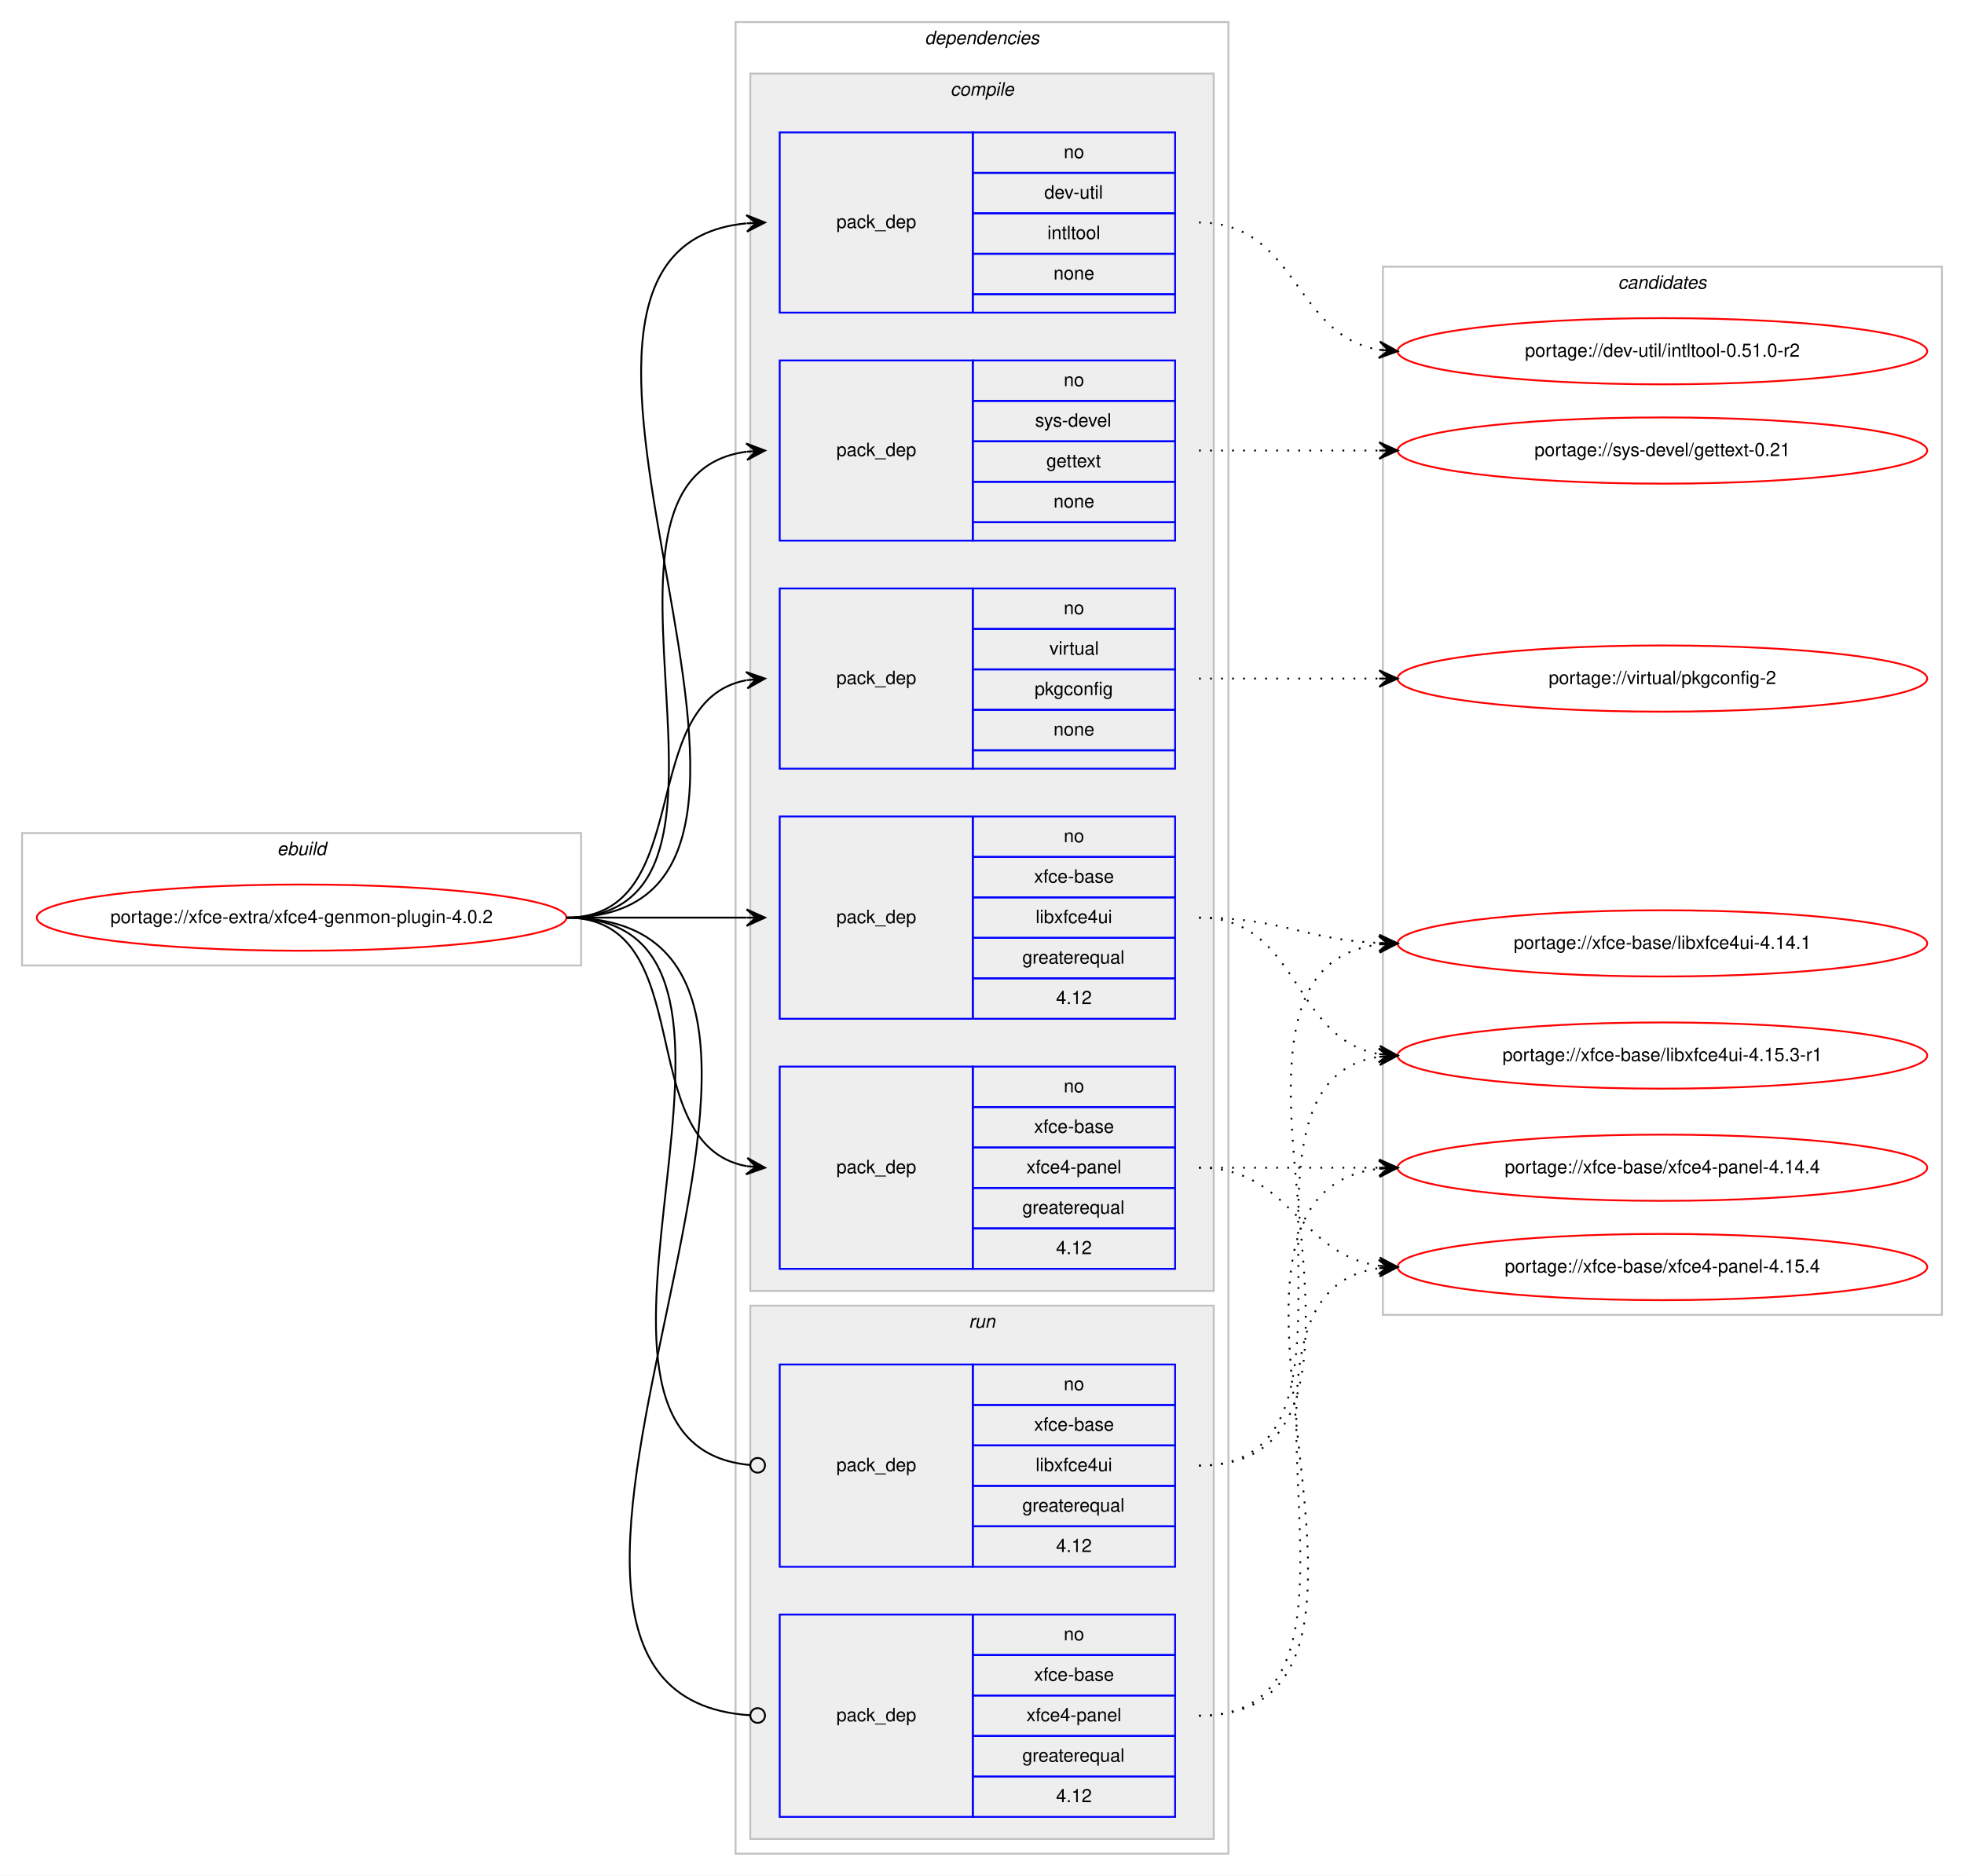
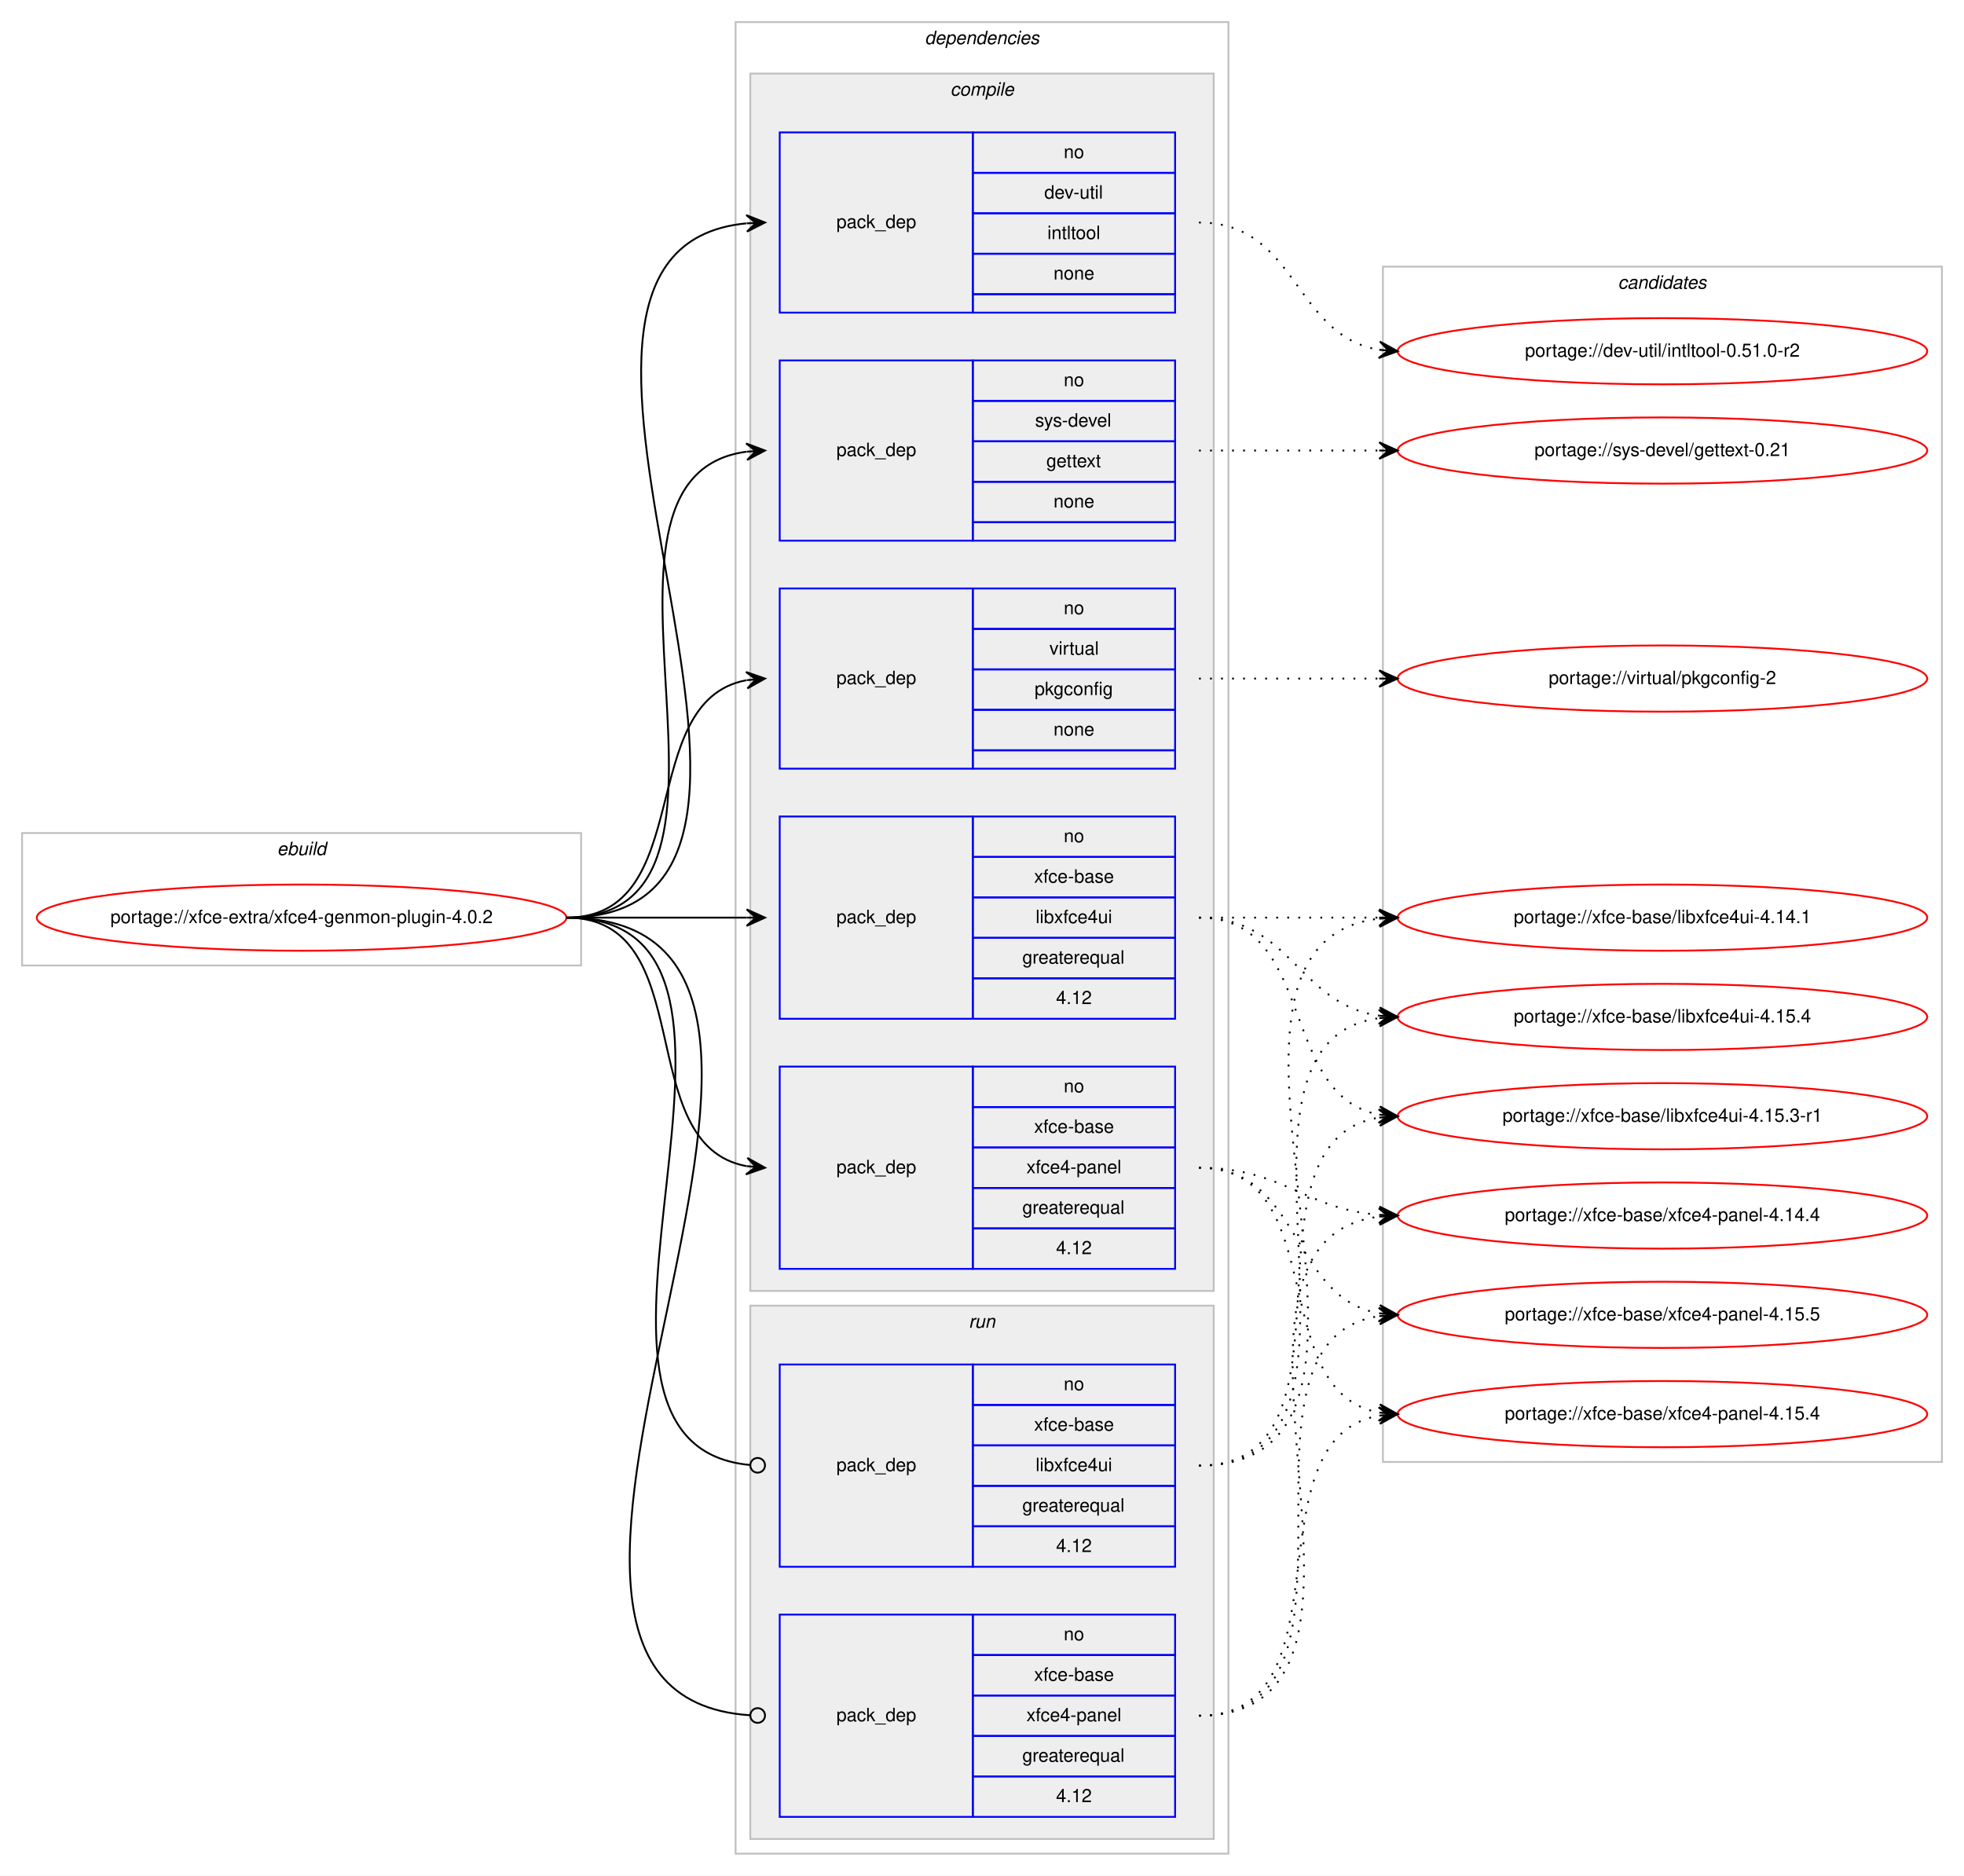
<svg xmlns="http://www.w3.org/2000/svg" xmlns:xlink="http://www.w3.org/1999/xlink" width="1068pt" height="1020pt" viewBox="0.00 0.00 1068.00 1020.00">
  <g id="graph0" class="graph" transform="scale(1 1) rotate(0) translate(4 1016)">
    <polygon fill="#ffffff" stroke="transparent" points="-4,4 -4,-1016 1064,-1016 1064,4 -4,4" />
    <g id="clust1" class="cluster">
      <polygon fill="none" stroke="#c0c0c0" points="8,-491 8,-563 312,-563 312,-491 8,-491" />
      <text text-anchor="start" x="146.663" y="-551" font-family="Helvetica,sans-Serif" font-style="italic" font-size="10.00" fill="#000000">ebuild</text>
    </g>
    <g id="clust2" class="cluster">
      <polygon fill="none" stroke="#c0c0c0" points="396,-8 396,-1004 664,-1004 664,-8 396,-8" />
      <text text-anchor="start" x="498.875" y="-992" font-family="Helvetica,sans-Serif" font-style="italic" font-size="10.00" fill="#000000">dependencies</text>
    </g>
    <g id="clust3" class="cluster">
      <polygon fill="#eeeeee" stroke="#c0c0c0" points="404,-314 404,-976 656,-976 656,-314 404,-314" />
      <text text-anchor="start" x="512.778" y="-964" font-family="Helvetica,sans-Serif" font-style="italic" font-size="10.00" fill="#000000">compile</text>
    </g>
    <g id="clust10" class="cluster">
      <polygon fill="#eeeeee" stroke="#c0c0c0" points="404,-16 404,-306 656,-306 656,-16 404,-16" />
      <text text-anchor="start" x="522.777" y="-294" font-family="Helvetica,sans-Serif" font-style="italic" font-size="10.00" fill="#000000">run</text>
    </g>
    <g id="clust13" class="cluster">
-       <polygon fill="none" stroke="#c0c0c0" points="748,-301 748,-871 1052,-871 1052,-301 748,-301" />
+       <polygon fill="none" stroke="#c0c0c0" points="748,-221 748,-871 1052,-871 1052,-221 748,-221" />
      <text text-anchor="start" x="875.824" y="-859" font-family="Helvetica,sans-Serif" font-style="italic" font-size="10.00" fill="#000000">candidates</text>
    </g>
    <g id="node1" class="node">
      <g id="a_node1">
        <a xlink:href="../xfce-extra/xfce4-genmon-plugin-4.0.2.svg" xlink:title="portage://xfce-extra/xfce4-genmon-plugin-4.0.2">
          <ellipse fill="none" stroke="#ff0000" cx="160" cy="-517" rx="144" ry="18" />
          <text text-anchor="middle" x="160" y="-514" font-family="Helvetica,sans-Serif" font-size="10.00" fill="#000000">portage://xfce-extra/xfce4-genmon-plugin-4.0.2</text>
        </a>
      </g>
    </g>
    <g id="node2" class="node">
      <polygon fill="none" stroke="#0000ff" points="420,-846 420,-944 525,-944 525,-846 420,-846" />
      <text text-anchor="start" x="450.823" y="-892" font-family="Helvetica,sans-Serif" font-size="10.00" fill="#000000">pack_dep</text>
      <polygon fill="none" stroke="#0000ff" points="525,-922 525,-944 635,-944 635,-922 525,-922" />
      <text text-anchor="start" x="574.441" y="-930" font-family="Helvetica,sans-Serif" font-size="10.00" fill="#000000">no</text>
      <polygon fill="none" stroke="#0000ff" points="525,-900 525,-922 635,-922 635,-900 525,-900" />
      <text text-anchor="start" x="563.889" y="-908" font-family="Helvetica,sans-Serif" font-size="10.00" fill="#000000">dev-util</text>
      <polygon fill="none" stroke="#0000ff" points="525,-878 525,-900 635,-900 635,-878 525,-878" />
      <text text-anchor="start" x="565.554" y="-886" font-family="Helvetica,sans-Serif" font-size="10.00" fill="#000000">intltool</text>
      <polygon fill="none" stroke="#0000ff" points="525,-856 525,-878 635,-878 635,-856 525,-856" />
      <text text-anchor="start" x="568.882" y="-864" font-family="Helvetica,sans-Serif" font-size="10.00" fill="#000000">none</text>
      <polygon fill="none" stroke="#0000ff" points="525,-846 525,-856 635,-856 635,-846 525,-846" />
    </g>
    <g id="edge1" class="edge">
      <path fill="none" stroke="#000000" d="M304,-517C475.139,-517 247.005,-879.655 401.768,-894.53" />
      <polygon fill="#000000" stroke="#000000" points="412,-895 401.804,-899.036 407.005,-894.77 402.011,-894.541 402.011,-894.541 402.011,-894.541 407.005,-894.77 402.217,-890.045 412,-895 412,-895" />
    </g>
    <g id="node3" class="node">
      <polygon fill="none" stroke="#0000ff" points="420,-722 420,-820 525,-820 525,-722 420,-722" />
      <text text-anchor="start" x="450.823" y="-768" font-family="Helvetica,sans-Serif" font-size="10.00" fill="#000000">pack_dep</text>
      <polygon fill="none" stroke="#0000ff" points="525,-798 525,-820 635,-820 635,-798 525,-798" />
      <text text-anchor="start" x="574.441" y="-806" font-family="Helvetica,sans-Serif" font-size="10.00" fill="#000000">no</text>
      <polygon fill="none" stroke="#0000ff" points="525,-776 525,-798 635,-798 635,-776 525,-776" />
      <text text-anchor="start" x="558.888" y="-784" font-family="Helvetica,sans-Serif" font-size="10.00" fill="#000000">sys-devel</text>
      <polygon fill="none" stroke="#0000ff" points="525,-754 525,-776 635,-776 635,-754 525,-754" />
      <text text-anchor="start" x="564.993" y="-762" font-family="Helvetica,sans-Serif" font-size="10.00" fill="#000000">gettext</text>
      <polygon fill="none" stroke="#0000ff" points="525,-732 525,-754 635,-754 635,-732 525,-732" />
      <text text-anchor="start" x="568.882" y="-740" font-family="Helvetica,sans-Serif" font-size="10.00" fill="#000000">none</text>
      <polygon fill="none" stroke="#0000ff" points="525,-722 525,-732 635,-732 635,-722 525,-722" />
    </g>
    <g id="edge2" class="edge">
      <path fill="none" stroke="#000000" d="M304,-517C423.076,-517 297.154,-756.335 401.875,-770.359" />
      <polygon fill="#000000" stroke="#000000" points="412,-771 401.736,-774.859 407.01,-770.684 402.02,-770.368 402.02,-770.368 402.02,-770.368 407.01,-770.684 402.305,-765.877 412,-771 412,-771" />
    </g>
    <g id="node4" class="node">
      <polygon fill="none" stroke="#0000ff" points="420,-598 420,-696 525,-696 525,-598 420,-598" />
      <text text-anchor="start" x="450.823" y="-644" font-family="Helvetica,sans-Serif" font-size="10.00" fill="#000000">pack_dep</text>
      <polygon fill="none" stroke="#0000ff" points="525,-674 525,-696 635,-696 635,-674 525,-674" />
      <text text-anchor="start" x="574.441" y="-682" font-family="Helvetica,sans-Serif" font-size="10.00" fill="#000000">no</text>
      <polygon fill="none" stroke="#0000ff" points="525,-652 525,-674 635,-674 635,-652 525,-652" />
      <text text-anchor="start" x="566.668" y="-660" font-family="Helvetica,sans-Serif" font-size="10.00" fill="#000000">virtual</text>
      <polygon fill="none" stroke="#0000ff" points="525,-630 525,-652 635,-652 635,-630 525,-630" />
      <text text-anchor="start" x="558.604" y="-638" font-family="Helvetica,sans-Serif" font-size="10.00" fill="#000000">pkgconfig</text>
      <polygon fill="none" stroke="#0000ff" points="525,-608 525,-630 635,-630 635,-608 525,-608" />
      <text text-anchor="start" x="568.882" y="-616" font-family="Helvetica,sans-Serif" font-size="10.00" fill="#000000">none</text>
      <polygon fill="none" stroke="#0000ff" points="525,-598 525,-608 635,-608 635,-598 525,-598" />
    </g>
    <g id="edge3" class="edge">
      <path fill="none" stroke="#000000" d="M304,-517C375.447,-517 340.729,-634.615 401.809,-646.1" />
      <polygon fill="#000000" stroke="#000000" points="412,-647 401.643,-650.603 407.019,-646.56 402.039,-646.121 402.039,-646.121 402.039,-646.121 407.019,-646.56 402.434,-641.638 412,-647 412,-647" />
    </g>
    <g id="node5" class="node">
      <polygon fill="none" stroke="#0000ff" points="420,-462 420,-572 525,-572 525,-462 420,-462" />
      <text text-anchor="start" x="450.823" y="-514" font-family="Helvetica,sans-Serif" font-size="10.00" fill="#000000">pack_dep</text>
      <polygon fill="none" stroke="#0000ff" points="525,-550 525,-572 635,-572 635,-550 525,-550" />
      <text text-anchor="start" x="574.441" y="-558" font-family="Helvetica,sans-Serif" font-size="10.00" fill="#000000">no</text>
      <polygon fill="none" stroke="#0000ff" points="525,-528 525,-550 635,-550 635,-528 525,-528" />
      <text text-anchor="start" x="558.328" y="-536" font-family="Helvetica,sans-Serif" font-size="10.00" fill="#000000">xfce-base</text>
      <polygon fill="none" stroke="#0000ff" points="525,-506 525,-528 635,-528 635,-506 525,-506" />
      <text text-anchor="start" x="559.164" y="-514" font-family="Helvetica,sans-Serif" font-size="10.00" fill="#000000">libxfce4ui</text>
      <polygon fill="none" stroke="#0000ff" points="525,-484 525,-506 635,-506 635,-484 525,-484" />
      <text text-anchor="start" x="551.936" y="-492" font-family="Helvetica,sans-Serif" font-size="10.00" fill="#000000">greaterequal</text>
      <polygon fill="none" stroke="#0000ff" points="525,-462 525,-484 635,-484 635,-462 525,-462" />
      <text text-anchor="start" x="570.272" y="-470" font-family="Helvetica,sans-Serif" font-size="10.00" fill="#000000">4.12</text>
    </g>
    <g id="edge4" class="edge">
      <path fill="none" stroke="#000000" d="M304,-517C348.438,-517 362.02,-517 401.878,-517" />
      <polygon fill="#000000" stroke="#000000" points="412,-517 402,-521.5 407,-517 402,-517 402,-517 402,-517 407,-517 402,-512.5 412,-517 412,-517" />
    </g>
    <g id="node6" class="node">
      <polygon fill="none" stroke="#0000ff" points="420,-326 420,-436 525,-436 525,-326 420,-326" />
      <text text-anchor="start" x="450.823" y="-378" font-family="Helvetica,sans-Serif" font-size="10.00" fill="#000000">pack_dep</text>
      <polygon fill="none" stroke="#0000ff" points="525,-414 525,-436 635,-436 635,-414 525,-414" />
      <text text-anchor="start" x="574.441" y="-422" font-family="Helvetica,sans-Serif" font-size="10.00" fill="#000000">no</text>
      <polygon fill="none" stroke="#0000ff" points="525,-392 525,-414 635,-414 635,-392 525,-392" />
      <text text-anchor="start" x="558.328" y="-400" font-family="Helvetica,sans-Serif" font-size="10.00" fill="#000000">xfce-base</text>
      <polygon fill="none" stroke="#0000ff" points="525,-370 525,-392 635,-392 635,-370 525,-370" />
      <text text-anchor="start" x="554.159" y="-378" font-family="Helvetica,sans-Serif" font-size="10.00" fill="#000000">xfce4-panel</text>
      <polygon fill="none" stroke="#0000ff" points="525,-348 525,-370 635,-370 635,-348 525,-348" />
      <text text-anchor="start" x="551.936" y="-356" font-family="Helvetica,sans-Serif" font-size="10.00" fill="#000000">greaterequal</text>
      <polygon fill="none" stroke="#0000ff" points="525,-326 525,-348 635,-348 635,-326 525,-326" />
      <text text-anchor="start" x="570.272" y="-334" font-family="Helvetica,sans-Serif" font-size="10.00" fill="#000000">4.12</text>
    </g>
    <g id="edge5" class="edge">
      <path fill="none" stroke="#000000" d="M304,-517C377.567,-517 338.891,-393.451 401.935,-381.868" />
      <polygon fill="#000000" stroke="#000000" points="412,-381 402.424,-386.343 407.019,-381.43 402.037,-381.86 402.037,-381.86 402.037,-381.86 407.019,-381.43 401.65,-377.376 412,-381 412,-381" />
    </g>
    <g id="node7" class="node">
      <polygon fill="none" stroke="#0000ff" points="420,-164 420,-274 525,-274 525,-164 420,-164" />
      <text text-anchor="start" x="450.823" y="-216" font-family="Helvetica,sans-Serif" font-size="10.00" fill="#000000">pack_dep</text>
      <polygon fill="none" stroke="#0000ff" points="525,-252 525,-274 635,-274 635,-252 525,-252" />
      <text text-anchor="start" x="574.441" y="-260" font-family="Helvetica,sans-Serif" font-size="10.00" fill="#000000">no</text>
      <polygon fill="none" stroke="#0000ff" points="525,-230 525,-252 635,-252 635,-230 525,-230" />
      <text text-anchor="start" x="558.328" y="-238" font-family="Helvetica,sans-Serif" font-size="10.00" fill="#000000">xfce-base</text>
      <polygon fill="none" stroke="#0000ff" points="525,-208 525,-230 635,-230 635,-208 525,-208" />
      <text text-anchor="start" x="559.164" y="-216" font-family="Helvetica,sans-Serif" font-size="10.00" fill="#000000">libxfce4ui</text>
      <polygon fill="none" stroke="#0000ff" points="525,-186 525,-208 635,-208 635,-186 525,-186" />
      <text text-anchor="start" x="551.936" y="-194" font-family="Helvetica,sans-Serif" font-size="10.00" fill="#000000">greaterequal</text>
      <polygon fill="none" stroke="#0000ff" points="525,-164 525,-186 635,-186 635,-164 525,-164" />
      <text text-anchor="start" x="570.272" y="-172" font-family="Helvetica,sans-Serif" font-size="10.00" fill="#000000">4.12</text>
    </g>
    <g id="edge6" class="edge">
      <path fill="none" stroke="#000000" d="M304,-517C441.985,-517 278.12,-231.097 403.724,-219.371" />
      <ellipse fill="none" stroke="#000000" cx="408.004" cy="-219.179" rx="4" ry="4" />
    </g>
    <g id="node8" class="node">
      <polygon fill="none" stroke="#0000ff" points="420,-28 420,-138 525,-138 525,-28 420,-28" />
      <text text-anchor="start" x="450.823" y="-80" font-family="Helvetica,sans-Serif" font-size="10.00" fill="#000000">pack_dep</text>
      <polygon fill="none" stroke="#0000ff" points="525,-116 525,-138 635,-138 635,-116 525,-116" />
      <text text-anchor="start" x="574.441" y="-124" font-family="Helvetica,sans-Serif" font-size="10.00" fill="#000000">no</text>
      <polygon fill="none" stroke="#0000ff" points="525,-94 525,-116 635,-116 635,-94 525,-94" />
      <text text-anchor="start" x="558.328" y="-102" font-family="Helvetica,sans-Serif" font-size="10.00" fill="#000000">xfce-base</text>
      <polygon fill="none" stroke="#0000ff" points="525,-72 525,-94 635,-94 635,-72 525,-72" />
      <text text-anchor="start" x="554.159" y="-80" font-family="Helvetica,sans-Serif" font-size="10.00" fill="#000000">xfce4-panel</text>
      <polygon fill="none" stroke="#0000ff" points="525,-50 525,-72 635,-72 635,-50 525,-50" />
      <text text-anchor="start" x="551.936" y="-58" font-family="Helvetica,sans-Serif" font-size="10.00" fill="#000000">greaterequal</text>
      <polygon fill="none" stroke="#0000ff" points="525,-28 525,-50 635,-50 635,-28 525,-28" />
      <text text-anchor="start" x="570.272" y="-36" font-family="Helvetica,sans-Serif" font-size="10.00" fill="#000000">4.12</text>
    </g>
    <g id="edge7" class="edge">
      <path fill="none" stroke="#000000" d="M304,-517C499.957,-517 221.331,-95.204 403.847,-83.259" />
      <ellipse fill="none" stroke="#000000" cx="408.002" cy="-83.127" rx="4" ry="4" />
    </g>
    <g id="node9" class="node">
      <g id="a_node9">
        <a xlink:href="../dev-util/intltool-0.51.0-r2.svg" xlink:title="portage://dev-util/intltool-0.51.0-r2">
          <ellipse fill="none" stroke="#ff0000" cx="900" cy="-825" rx="144" ry="18" />
          <text text-anchor="middle" x="900" y="-822" font-family="Helvetica,sans-Serif" font-size="10.00" fill="#000000">portage://dev-util/intltool-0.51.0-r2</text>
        </a>
      </g>
    </g>
    <g id="edge8" class="edge">
      <path fill="none" stroke="#000000" stroke-dasharray="1,5" d="M648,-895C701.625,-895 699.351,-833.477 745.989,-825.786" />
      <polygon fill="#000000" stroke="#000000" points="756,-825 746.383,-830.269 751.015,-825.391 746.031,-825.783 746.031,-825.783 746.031,-825.783 751.015,-825.391 745.678,-821.297 756,-825 756,-825" />
    </g>
    <g id="node10" class="node">
      <g id="a_node10">
        <a xlink:href="../sys-devel/gettext-0.21.svg" xlink:title="portage://sys-devel/gettext-0.21">
          <ellipse fill="none" stroke="#ff0000" cx="900" cy="-771" rx="144" ry="18" />
          <text text-anchor="middle" x="900" y="-768" font-family="Helvetica,sans-Serif" font-size="10.00" fill="#000000">portage://sys-devel/gettext-0.21</text>
        </a>
      </g>
    </g>
    <g id="edge9" class="edge">
      <path fill="none" stroke="#000000" stroke-dasharray="1,5" d="M648,-771C692.438,-771 706.02,-771 745.878,-771" />
      <polygon fill="#000000" stroke="#000000" points="756,-771 746,-775.5 751,-771 746,-771 746,-771 746,-771 751,-771 746,-766.5 756,-771 756,-771" />
    </g>
    <g id="node11" class="node">
      <g id="a_node11">
        <a xlink:href="../virtual/pkgconfig-2.svg" xlink:title="portage://virtual/pkgconfig-2">
          <ellipse fill="none" stroke="#ff0000" cx="900" cy="-647" rx="144" ry="18" />
          <text text-anchor="middle" x="900" y="-644" font-family="Helvetica,sans-Serif" font-size="10.00" fill="#000000">portage://virtual/pkgconfig-2</text>
        </a>
      </g>
    </g>
    <g id="edge10" class="edge">
      <path fill="none" stroke="#000000" stroke-dasharray="1,5" d="M648,-647C692.438,-647 706.02,-647 745.878,-647" />
      <polygon fill="#000000" stroke="#000000" points="756,-647 746,-651.5 751,-647 746,-647 746,-647 746,-647 751,-647 746,-642.5 756,-647 756,-647" />
    </g>
    <g id="node12" class="node">
      <g id="a_node12">
-         <a xlink:href="../xfce-base/libxfce4ui-4.15.3-r1.svg" xlink:title="portage://xfce-base/libxfce4ui-4.15.3-r1">
-           <ellipse fill="none" stroke="#ff0000" cx="900" cy="-442" rx="144" ry="18" />
-           <text text-anchor="middle" x="900" y="-439" font-family="Helvetica,sans-Serif" font-size="10.00" fill="#000000">portage://xfce-base/libxfce4ui-4.15.3-r1</text>
+         <a xlink:href="../xfce-base/libxfce4ui-4.15.4.svg" xlink:title="portage://xfce-base/libxfce4ui-4.15.4">
+           <ellipse fill="none" stroke="#ff0000" cx="900" cy="-463" rx="144" ry="18" />
+           <text text-anchor="middle" x="900" y="-460" font-family="Helvetica,sans-Serif" font-size="10.00" fill="#000000">portage://xfce-base/libxfce4ui-4.15.4</text>
        </a>
      </g>
    </g>
    <g id="edge11" class="edge">
-       <path fill="none" stroke="#000000" stroke-dasharray="1,5" d="M648,-517C702.787,-517 698.408,-451.082 745.799,-442.842" />
-       <polygon fill="#000000" stroke="#000000" points="756,-442 746.404,-447.308 751.017,-442.411 746.034,-442.823 746.034,-442.823 746.034,-442.823 751.017,-442.411 745.664,-438.338 756,-442 756,-442" />
+       <path fill="none" stroke="#000000" stroke-dasharray="1,5" d="M648,-517C698.102,-517 702.012,-469.934 745.979,-463.683" />
+       <polygon fill="#000000" stroke="#000000" points="756,-463 746.329,-468.169 751.012,-463.34 746.023,-463.68 746.023,-463.68 746.023,-463.68 751.012,-463.34 745.717,-459.19 756,-463 756,-463" />
    </g>
    <g id="node13" class="node">
      <g id="a_node13">
-         <a xlink:href="../xfce-base/libxfce4ui-4.14.1.svg" xlink:title="portage://xfce-base/libxfce4ui-4.14.1">
-           <ellipse fill="none" stroke="#ff0000" cx="900" cy="-503" rx="144" ry="18" />
-           <text text-anchor="middle" x="900" y="-500" font-family="Helvetica,sans-Serif" font-size="10.00" fill="#000000">portage://xfce-base/libxfce4ui-4.14.1</text>
+         <a xlink:href="../xfce-base/libxfce4ui-4.15.3-r1.svg" xlink:title="portage://xfce-base/libxfce4ui-4.15.3-r1">
+           <ellipse fill="none" stroke="#ff0000" cx="900" cy="-409" rx="144" ry="18" />
+           <text text-anchor="middle" x="900" y="-406" font-family="Helvetica,sans-Serif" font-size="10.00" fill="#000000">portage://xfce-base/libxfce4ui-4.15.3-r1</text>
        </a>
      </g>
    </g>
    <g id="edge12" class="edge">
-       <path fill="none" stroke="#000000" stroke-dasharray="1,5" d="M648,-517C692.809,-517 705.731,-505.001 745.808,-503.22" />
-       <polygon fill="#000000" stroke="#000000" points="756,-503 746.099,-507.715 751.001,-503.108 746.002,-503.216 746.002,-503.216 746.002,-503.216 751.001,-503.108 745.905,-498.717 756,-503 756,-503" />
+       <path fill="none" stroke="#000000" stroke-dasharray="1,5" d="M648,-517C712.303,-517 690.78,-420.09 746.031,-409.869" />
+       <polygon fill="#000000" stroke="#000000" points="756,-409 746.429,-414.352 751.019,-409.434 746.038,-409.869 746.038,-409.869 746.038,-409.869 751.019,-409.434 745.647,-405.386 756,-409 756,-409" />
    </g>
    <g id="node14" class="node">
      <g id="a_node14">
-         <a xlink:href="../xfce-base/xfce4-panel-4.15.4.svg" xlink:title="portage://xfce-base/xfce4-panel-4.15.4">
-           <ellipse fill="none" stroke="#ff0000" cx="900" cy="-327" rx="144" ry="18" />
-           <text text-anchor="middle" x="900" y="-324" font-family="Helvetica,sans-Serif" font-size="10.00" fill="#000000">portage://xfce-base/xfce4-panel-4.15.4</text>
+         <a xlink:href="../xfce-base/libxfce4ui-4.14.1.svg" xlink:title="portage://xfce-base/libxfce4ui-4.14.1">
+           <ellipse fill="none" stroke="#ff0000" cx="900" cy="-517" rx="144" ry="18" />
+           <text text-anchor="middle" x="900" y="-514" font-family="Helvetica,sans-Serif" font-size="10.00" fill="#000000">portage://xfce-base/libxfce4ui-4.14.1</text>
        </a>
      </g>
    </g>
    <g id="edge13" class="edge">
-       <path fill="none" stroke="#000000" stroke-dasharray="1,5" d="M648,-381C698.102,-381 702.012,-333.934 745.979,-327.683" />
-       <polygon fill="#000000" stroke="#000000" points="756,-327 746.329,-332.169 751.012,-327.34 746.023,-327.68 746.023,-327.68 746.023,-327.68 751.012,-327.34 745.717,-323.19 756,-327 756,-327" />
+       <path fill="none" stroke="#000000" stroke-dasharray="1,5" d="M648,-517C692.438,-517 706.02,-517 745.878,-517" />
+       <polygon fill="#000000" stroke="#000000" points="756,-517 746,-521.5 751,-517 746,-517 746,-517 746,-517 751,-517 746,-512.5 756,-517 756,-517" />
    </g>
    <g id="node15" class="node">
      <g id="a_node15">
+         <a xlink:href="../xfce-base/xfce4-panel-4.15.5.svg" xlink:title="portage://xfce-base/xfce4-panel-4.15.5">
+           <ellipse fill="none" stroke="#ff0000" cx="900" cy="-301" rx="144" ry="18" />
+           <text text-anchor="middle" x="900" y="-298" font-family="Helvetica,sans-Serif" font-size="10.00" fill="#000000">portage://xfce-base/xfce4-panel-4.15.5</text>
+         </a>
+       </g>
+     </g>
+     <g id="edge14" class="edge">
+       <path fill="none" stroke="#000000" stroke-dasharray="1,5" d="M648,-381C704.118,-381 697.393,-310.394 745.901,-301.844" />
+       <polygon fill="#000000" stroke="#000000" points="756,-301 746.41,-306.318 751.017,-301.417 746.035,-301.833 746.035,-301.833 746.035,-301.833 751.017,-301.417 745.66,-297.349 756,-301 756,-301" />
+     </g>
+     <g id="node16" class="node">
+       <g id="a_node16">
+         <a xlink:href="../xfce-base/xfce4-panel-4.15.4.svg" xlink:title="portage://xfce-base/xfce4-panel-4.15.4">
+           <ellipse fill="none" stroke="#ff0000" cx="900" cy="-247" rx="144" ry="18" />
+           <text text-anchor="middle" x="900" y="-244" font-family="Helvetica,sans-Serif" font-size="10.00" fill="#000000">portage://xfce-base/xfce4-panel-4.15.4</text>
+         </a>
+       </g>
+     </g>
+     <g id="edge15" class="edge">
+       <path fill="none" stroke="#000000" stroke-dasharray="1,5" d="M648,-381C720.905,-381 683.459,-259.268 746.019,-247.856" />
+       <polygon fill="#000000" stroke="#000000" points="756,-247 746.421,-252.338 751.018,-247.427 746.037,-247.854 746.037,-247.854 746.037,-247.854 751.018,-247.427 745.652,-243.371 756,-247 756,-247" />
+     </g>
+     <g id="node17" class="node">
+       <g id="a_node17">
        <a xlink:href="../xfce-base/xfce4-panel-4.14.4.svg" xlink:title="portage://xfce-base/xfce4-panel-4.14.4">
-           <ellipse fill="none" stroke="#ff0000" cx="900" cy="-381" rx="144" ry="18" />
-           <text text-anchor="middle" x="900" y="-378" font-family="Helvetica,sans-Serif" font-size="10.00" fill="#000000">portage://xfce-base/xfce4-panel-4.14.4</text>
-         </a>
-       </g>
-     </g>
-     <g id="edge14" class="edge">
-       <path fill="none" stroke="#000000" stroke-dasharray="1,5" d="M648,-381C692.438,-381 706.02,-381 745.878,-381" />
-       <polygon fill="#000000" stroke="#000000" points="756,-381 746,-385.5 751,-381 746,-381 746,-381 746,-381 751,-381 746,-376.5 756,-381 756,-381" />
-     </g>
-     <g id="edge15" class="edge">
-       <path fill="none" stroke="#000000" stroke-dasharray="1,5" d="M648,-219C754.466,-219 653.086,-427.437 745.75,-441.279" />
-       <polygon fill="#000000" stroke="#000000" points="756,-442 745.709,-445.787 751.012,-441.649 746.025,-441.298 746.025,-441.298 746.025,-441.298 751.012,-441.649 746.341,-436.809 756,-442 756,-442" />
+           <ellipse fill="none" stroke="#ff0000" cx="900" cy="-355" rx="144" ry="18" />
+           <text text-anchor="middle" x="900" y="-352" font-family="Helvetica,sans-Serif" font-size="10.00" fill="#000000">portage://xfce-base/xfce4-panel-4.14.4</text>
+         </a>
+       </g>
    </g>
    <g id="edge16" class="edge">
-       <path fill="none" stroke="#000000" stroke-dasharray="1,5" d="M648,-219C779.48,-219 629.3,-488.221 745.927,-502.418" />
-       <polygon fill="#000000" stroke="#000000" points="756,-503 745.757,-506.916 751.008,-502.712 746.017,-502.423 746.017,-502.423 746.017,-502.423 751.008,-502.712 746.276,-497.931 756,-503 756,-503" />
+       <path fill="none" stroke="#000000" stroke-dasharray="1,5" d="M648,-381C693.803,-381 705.081,-358.622 745.895,-355.388" />
+       <polygon fill="#000000" stroke="#000000" points="756,-355 746.18,-359.88 751.004,-355.192 746.007,-355.384 746.007,-355.384 746.007,-355.384 751.004,-355.192 745.835,-350.887 756,-355 756,-355" />
    </g>
    <g id="edge17" class="edge">
-       <path fill="none" stroke="#000000" stroke-dasharray="1,5" d="M648,-83C763.002,-83 645.002,-312.45 745.897,-326.343" />
-       <polygon fill="#000000" stroke="#000000" points="756,-327 745.729,-330.841 751.01,-326.675 746.021,-326.351 746.021,-326.351 746.021,-326.351 751.01,-326.675 746.313,-321.86 756,-327 756,-327" />
+       <path fill="none" stroke="#000000" stroke-dasharray="1,5" d="M648,-219C763.002,-219 645.002,-448.45 745.897,-462.343" />
+       <polygon fill="#000000" stroke="#000000" points="756,-463 745.729,-466.841 751.01,-462.675 746.021,-462.351 746.021,-462.351 746.021,-462.351 751.01,-462.675 746.313,-457.86 756,-463 756,-463" />
    </g>
    <g id="edge18" class="edge">
-       <path fill="none" stroke="#000000" stroke-dasharray="1,5" d="M648,-83C785.297,-83 623.746,-366.059 745.867,-380.433" />
-       <polygon fill="#000000" stroke="#000000" points="756,-381 745.764,-384.935 751.008,-380.721 746.016,-380.442 746.016,-380.442 746.016,-380.442 751.008,-380.721 746.267,-375.949 756,-381 756,-381" />
+       <path fill="none" stroke="#000000" stroke-dasharray="1,5" d="M648,-219C741.529,-219 665.017,-395.16 745.925,-408.235" />
+       <polygon fill="#000000" stroke="#000000" points="756,-409 745.688,-412.729 751.014,-408.621 746.029,-408.242 746.029,-408.242 746.029,-408.242 751.014,-408.621 746.37,-403.755 756,-409 756,-409" />
+     </g>
+     <g id="edge19" class="edge">
+       <path fill="none" stroke="#000000" stroke-dasharray="1,5" d="M648,-219C785.297,-219 623.746,-502.059 745.867,-516.433" />
+       <polygon fill="#000000" stroke="#000000" points="756,-517 745.764,-520.935 751.008,-516.721 746.016,-516.442 746.016,-516.442 746.016,-516.442 751.008,-516.721 746.267,-511.949 756,-517 756,-517" />
+     </g>
+     <g id="edge20" class="edge">
+       <path fill="none" stroke="#000000" stroke-dasharray="1,5" d="M648,-83C752.537,-83 654.823,-286.764 745.929,-300.295" />
+       <polygon fill="#000000" stroke="#000000" points="756,-301 745.71,-304.791 751.012,-300.651 746.024,-300.301 746.024,-300.301 746.024,-300.301 751.012,-300.651 746.339,-295.812 756,-301 756,-301" />
+     </g>
+     <g id="edge21" class="edge">
+       <path fill="none" stroke="#000000" stroke-dasharray="1,5" d="M648,-83C731.695,-83 673.926,-233.823 746.016,-246.195" />
+       <polygon fill="#000000" stroke="#000000" points="756,-247 745.671,-250.682 751.016,-246.598 746.032,-246.196 746.032,-246.196 746.032,-246.196 751.016,-246.598 746.394,-241.711 756,-247 756,-247" />
+     </g>
+     <g id="edge22" class="edge">
+       <path fill="none" stroke="#000000" stroke-dasharray="1,5" d="M648,-83C774.513,-83 634.039,-340.328 745.952,-354.401" />
+       <polygon fill="#000000" stroke="#000000" points="756,-355 745.75,-358.897 751.009,-354.702 746.018,-354.405 746.018,-354.405 746.018,-354.405 751.009,-354.702 746.285,-349.913 756,-355 756,-355" />
    </g>
  </g>
</svg>
